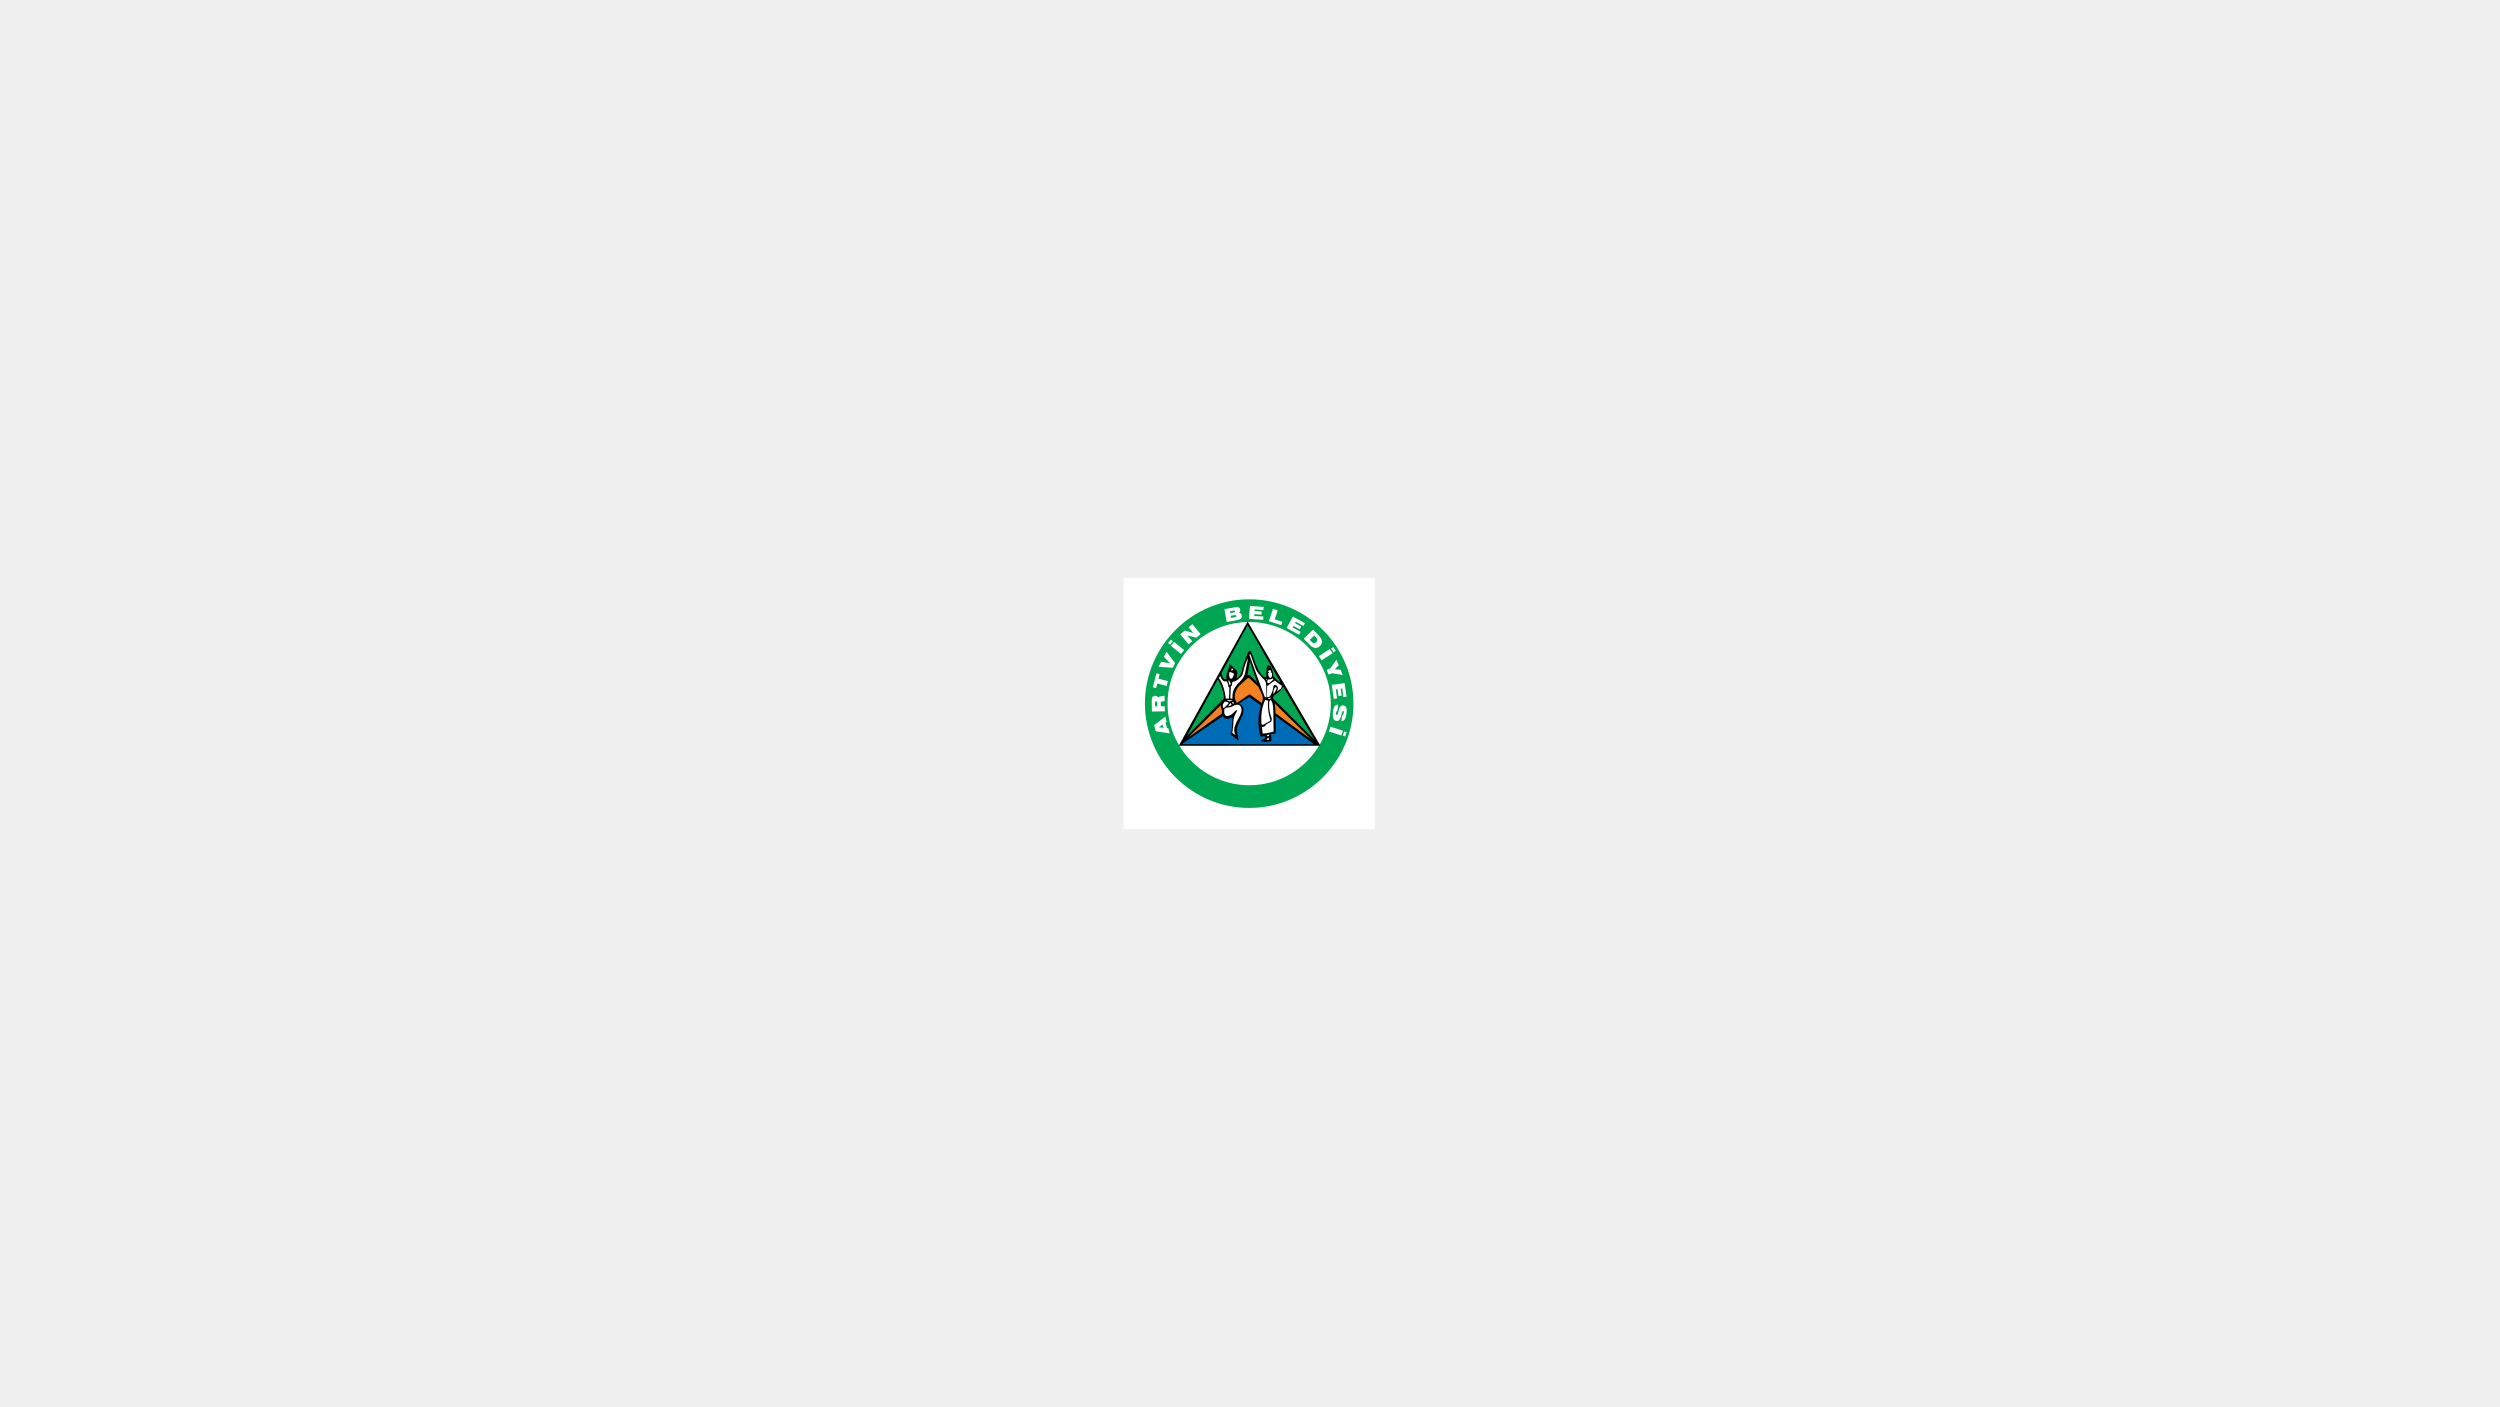
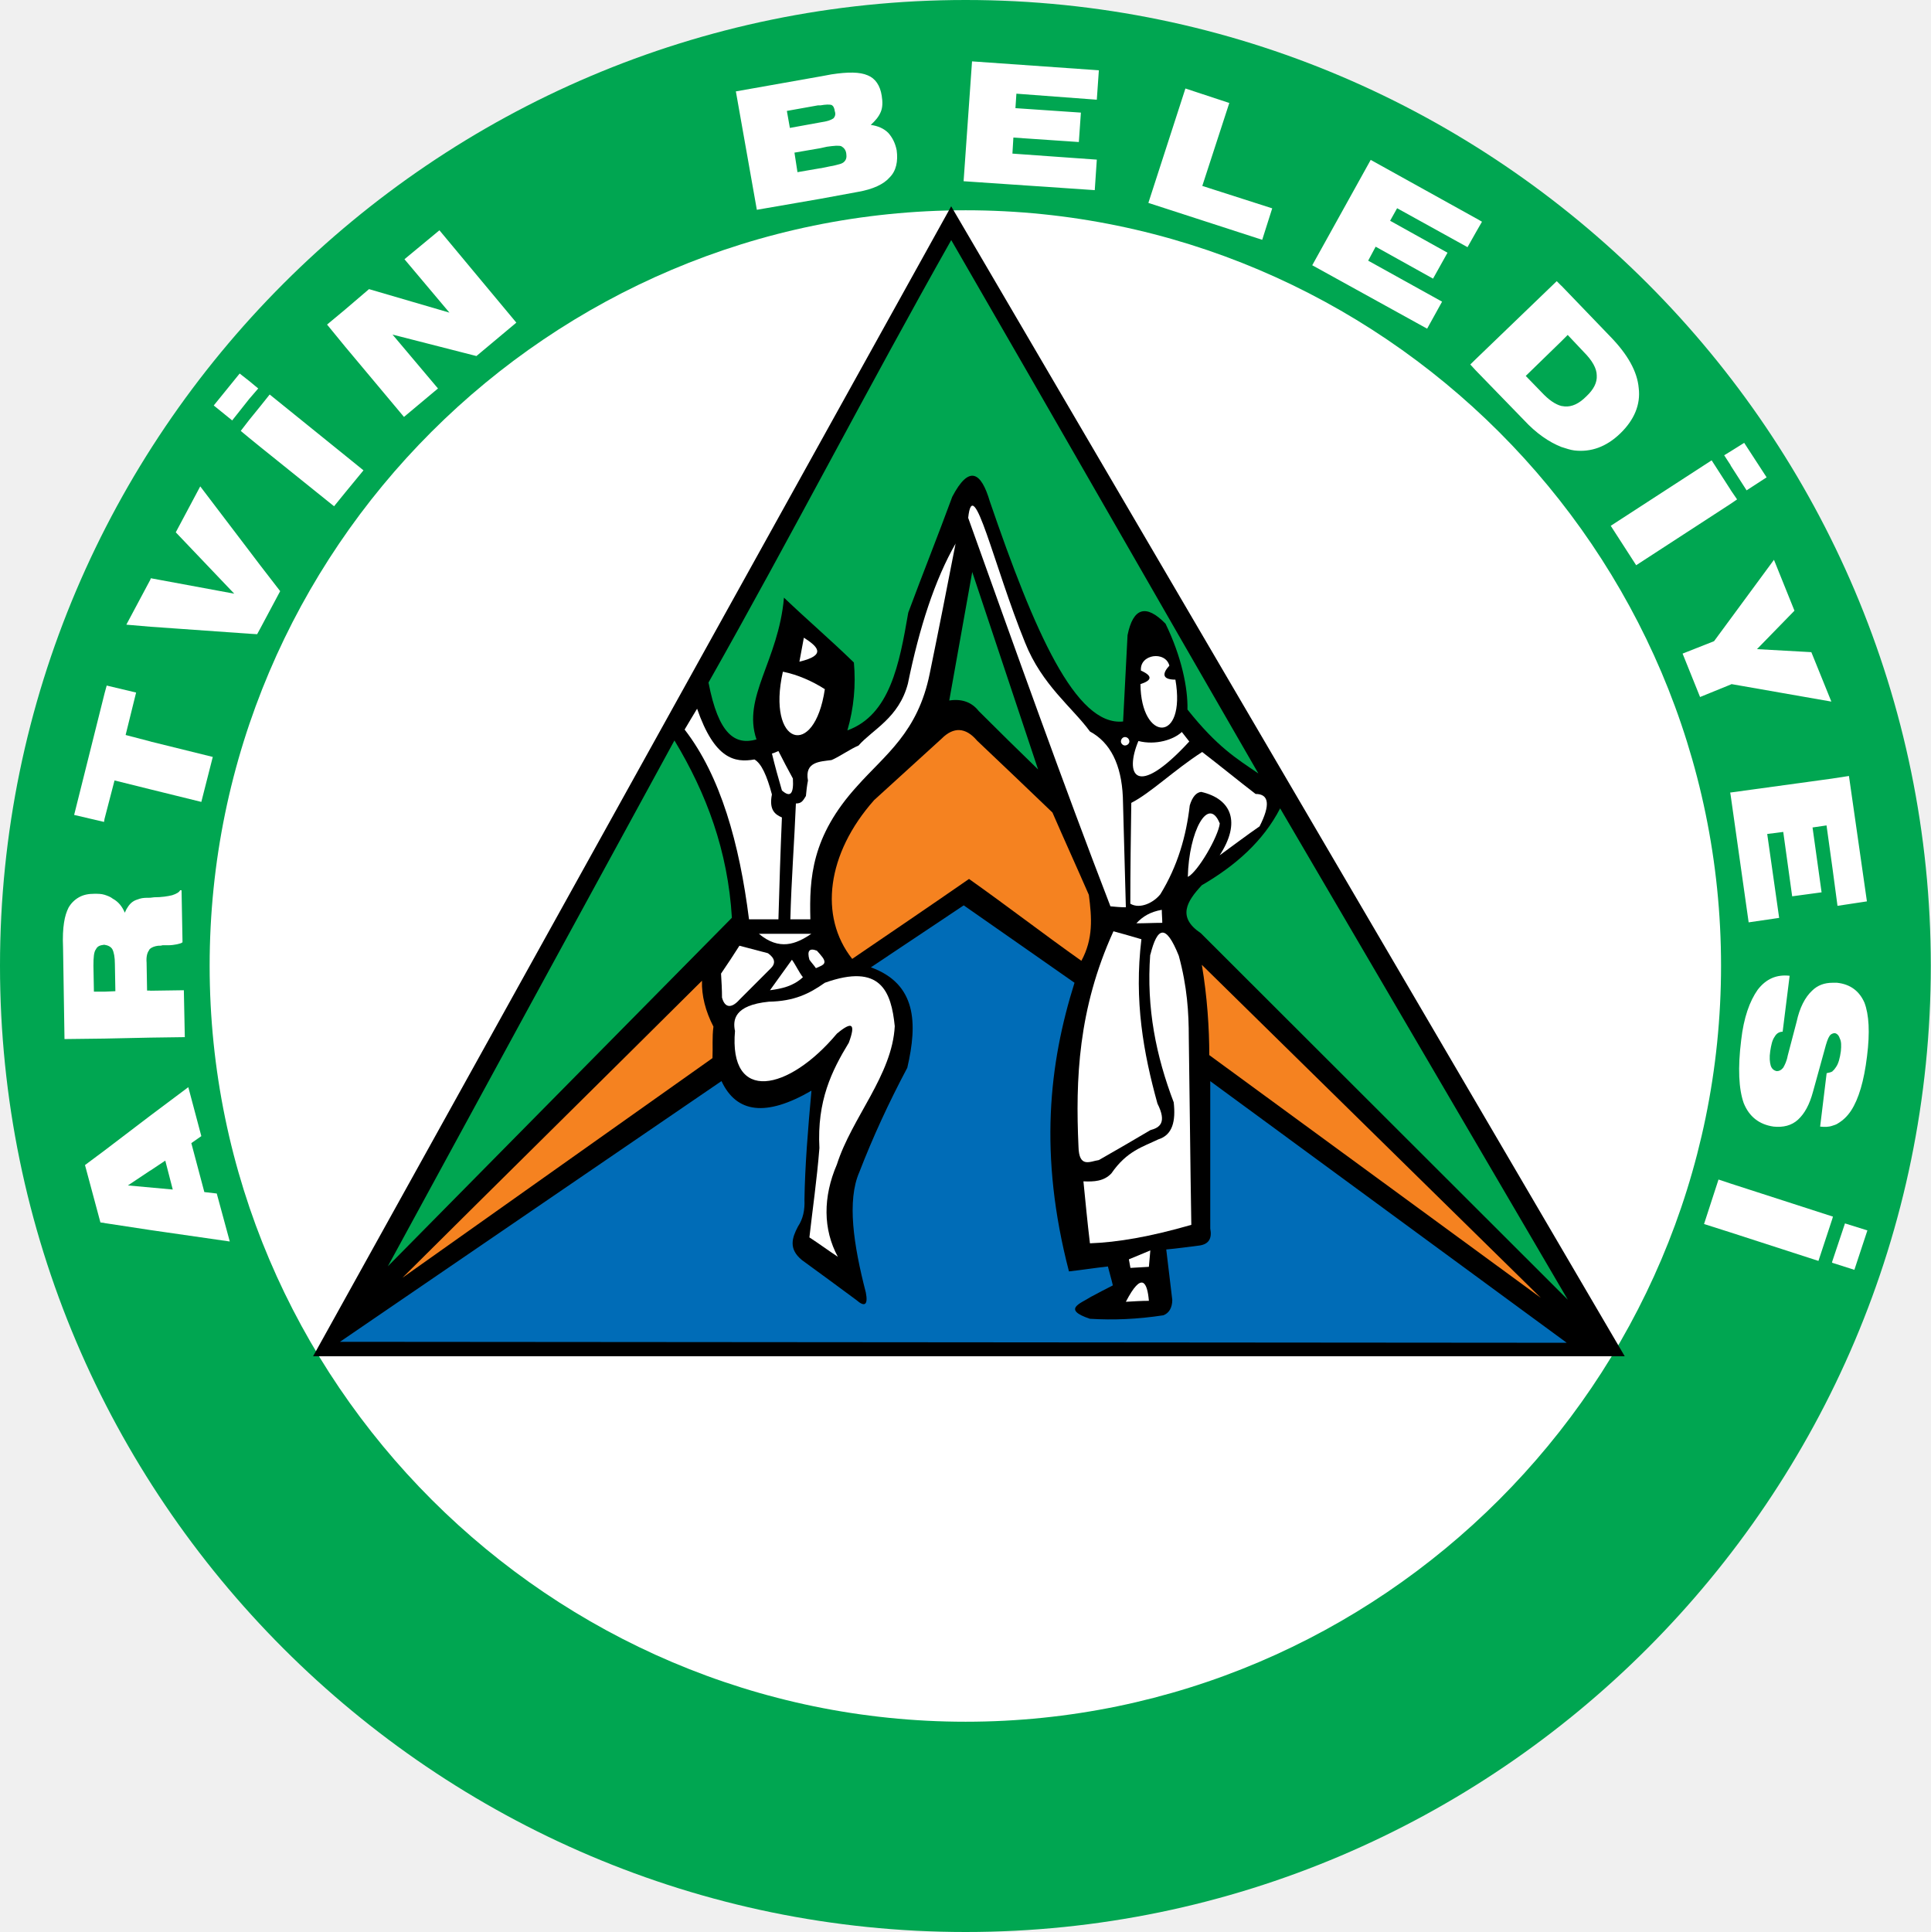
- <svg xmlns="http://www.w3.org/2000/svg" version="1.1" id="Layer_1" x="0px" y="0px" viewBox="0 0 1920 1080" style="enable-background:new 0 0 1920 1080;" xml:space="preserve">
-   <g>
-     <polygon style="fill-rule:evenodd;clip-rule:evenodd;fill:#FFFFFF;" points="863,444 1055.756,444 1055.756,636.756 863,636.756    863,444  " />
-     <path style="fill-rule:evenodd;clip-rule:evenodd;fill:#00A651;" d="M959.399,460.258c44.108,0,80.058,36.033,80.058,80.1   c0,44.15-35.95,80.141-80.058,80.141c-44.109,0-80.1-35.991-80.1-80.141C879.299,496.29,915.29,460.258,959.399,460.258   L959.399,460.258z" />
-     <path style="fill-rule:evenodd;clip-rule:evenodd;fill:#FFFFFF;" d="M959.399,477.694c34.458,0,62.663,28.163,62.663,62.664   c0,34.541-28.205,62.704-62.663,62.704c-34.542,0-62.705-28.163-62.705-62.704C896.694,505.857,924.857,477.694,959.399,477.694   L959.399,477.694z" />
-     <polygon style="fill-rule:evenodd;clip-rule:evenodd;" points="958.198,477.363 1014.069,572.745 905.267,572.745 958.198,477.363     " />
-     <path style="fill-rule:evenodd;clip-rule:evenodd;fill:#00A651;" d="M958.198,480.179c-6.875,12.176-13.253,24.519-20.129,36.695   c0.828,4.307,2.195,5.219,3.976,4.721c-1.201-3.52,1.822-6.502,2.278-11.762c1.947,1.864,3.852,3.479,5.798,5.384   c0.166,1.864,0,3.769-0.538,5.632c3.52-1.284,4.307-5.467,5.053-9.774c1.201-3.231,2.485-6.42,3.645-9.609   c1.408-2.692,2.402-2.029,3.106,0.373c3.686,10.769,7.124,18.679,11.059,18.265c0.124-2.402,0.248-4.763,0.373-7.165   c0.455-2.278,1.532-2.609,3.148-0.952c1.326,2.733,1.864,5.343,1.822,7.124c2.485,3.106,4.059,4.059,5.881,5.301   C975.137,509.667,966.729,494.923,958.198,480.179L958.198,480.179z" />
-     <path style="fill-rule:evenodd;clip-rule:evenodd;fill:#00A651;" d="M959.937,507.679c1.822,5.467,3.645,10.934,5.467,16.401   c-1.657-1.615-3.313-3.231-4.929-4.846c-0.58-0.745-1.408-1.035-2.443-0.87L959.937,507.679L959.937,507.679z" />
-     <path style="fill-rule:evenodd;clip-rule:evenodd;fill:#00A651;" d="M985.491,527.311l23.856,40.754   c-10.147-10.147-20.294-20.253-30.441-30.4c-1.988-1.325-1.16-2.651,0.083-3.976C981.764,532.074,984.083,530.045,985.491,527.311   L985.491,527.311z" />
-     <path style="fill-rule:evenodd;clip-rule:evenodd;fill:#F58220;" d="M978.989,540.275l28.122,27.625   c-9.153-6.709-18.347-13.419-27.501-20.128C979.61,545.576,979.444,542.925,978.989,540.275L978.989,540.275z" />
-     <path style="fill-rule:evenodd;clip-rule:evenodd;fill:#F58220;" d="M957.411,521.513c0.994-0.994,1.988-0.952,2.94,0.166   c2.112,1.988,4.183,3.976,6.254,5.964c0.994,2.278,2.029,4.556,3.023,6.834c0.249,1.905,0.373,3.645-0.621,5.467   c-3.106-2.195-6.171-4.556-9.319-6.792c-3.23,2.237-6.461,4.432-9.691,6.627c-2.775-3.52-2.112-8.739,1.822-13.171   C953.683,524.909,955.547,523.211,957.411,521.513L957.411,521.513z" />
-     <path style="fill-rule:evenodd;clip-rule:evenodd;fill:#F58220;" d="M937.531,541.6c-0.041,1.242,0.29,2.526,0.952,3.81   c-0.124,0.87-0.041,1.739-0.082,2.609l-25.72,18.224C920.674,558.291,929.537,549.551,937.531,541.6L937.531,541.6z" />
-     <path style="fill-rule:evenodd;clip-rule:evenodd;fill:#00A651;" d="M935.253,521.678c2.651,4.39,4.431,9.153,4.763,14.703   L911.48,565.29C919.39,550.753,927.342,536.174,935.253,521.678L935.253,521.678z" />
-     <path style="fill-rule:evenodd;clip-rule:evenodd;fill:#006CB7;" d="M939.146,549.925c1.243,2.651,3.686,2.982,7.455,0.787   c-0.29,3.189-0.538,6.295-0.58,9.029c0.042,0.87-0.124,1.615-0.538,2.236c-0.497,0.953-0.787,1.864,0.331,2.775   c1.532,1.118,3.023,2.195,4.514,3.313c0.704,0.621,0.994,0.414,0.787-0.621c-1.035-3.976-1.574-7.621-0.538-9.982   c1.118-2.899,2.443-5.757,3.976-8.656c0.87-3.728,0.746-6.958-3.023-8.325l7.703-5.136c3.065,2.154,6.129,4.266,9.194,6.419   c-2.112,6.71-2.982,14.247-0.456,23.939c1.077-0.124,2.154-0.29,3.23-0.414c0.124,0.497,0.29,1.035,0.414,1.574   c-0.58,0.29-1.201,0.621-1.822,0.953c-0.828,0.538-2.444,1.035-0.083,1.822c1.947,0.124,3.935,0.041,6.089-0.29   c0.456-0.166,0.745-0.621,0.745-1.284c-0.166-1.408-0.331-2.775-0.497-4.183c0.911-0.083,1.822-0.207,2.775-0.331   c0.746-0.124,1.035-0.58,0.87-1.408c0-4.059,0-8.159,0-12.218l29.572,21.702l-101.761-0.083   C918.065,564.337,928.585,557.131,939.146,549.925L939.146,549.925z" />
-     <path style="fill-rule:evenodd;clip-rule:evenodd;fill:#FFFFFF;" d="M944.24,515.963c-1.367,6.089,2.609,7.331,3.479,1.45   C946.684,516.75,945.483,516.211,944.24,515.963L944.24,515.963z" />
-     <path style="fill-rule:evenodd;clip-rule:evenodd;fill:#FFFFFF;" d="M945.98,513.147c1.16,0.745,1.905,1.45-0.373,1.988   C945.731,514.472,945.856,513.809,945.98,513.147L945.98,513.147z" />
-     <path style="fill-rule:evenodd;clip-rule:evenodd;fill:#FFFFFF;" d="M958.571,505.319c-0.704,3.603-1.409,7.207-2.154,10.81   c-0.994,4.887-3.686,6.709-6.005,9.319c-3.81,4.183-3.976,7.662-3.893,11.058c-0.497,0-1.16,0-1.657,0   c0.083-3.23,0.331-6.419,0.456-9.609c0.456,0,0.58-0.207,0.829-0.621c0.041-0.414,0.083-0.828,0.166-1.284   c-0.29-1.574,0.994-1.574,1.947-1.698c0.621-0.249,1.615-0.953,2.237-1.201c1.16-1.325,3.355-2.278,4.1-5.136   C955.547,512.318,956.831,508.342,958.571,505.319L958.571,505.319z" />
-     <path style="fill-rule:evenodd;clip-rule:evenodd;fill:#FFFFFF;" d="M937.117,519.028c1.45,4.183,3.106,4.514,4.763,4.224   c0.58,0.331,1.035,1.325,1.449,2.899c-0.248,1.284,0.249,1.656,0.828,1.905c-0.124,2.775-0.207,5.633-0.29,8.449   c-0.828,0-1.657,0-2.444,0c-0.787-6.295-2.361-11.887-5.343-15.738C936.413,520.188,936.785,519.608,937.117,519.028   L937.117,519.028z" />
-     <path style="fill-rule:evenodd;clip-rule:evenodd;fill:#FFFFFF;" d="M942.252,537.707c1.698,1.408,3.065,0.87,4.349,0   C945.151,537.707,943.702,537.707,942.252,537.707L942.252,537.707z" />
-     <path style="fill-rule:evenodd;clip-rule:evenodd;fill:#FFFFFF;" d="M940.637,538.701c0.787,0.207,1.574,0.414,2.361,0.621   c0.58,0.414,0.663,0.828,0.249,1.242c-0.87,0.87-1.74,1.74-2.609,2.609c-0.621,0.704-1.201,0.746-1.45-0.166   c0-0.663-0.041-1.325-0.083-1.988C939.643,540.233,940.14,539.488,940.637,538.701L940.637,538.701z" />
-     <path style="fill-rule:evenodd;clip-rule:evenodd;fill:#FFFFFF;" d="M944.986,539.861c0.331,0.455,0.58,1.035,0.911,1.449   c-0.787,0.745-1.74,0.953-2.734,1.077C943.743,541.6,944.406,540.647,944.986,539.861L944.986,539.861z" />
-     <path style="fill-rule:evenodd;clip-rule:evenodd;fill:#FFFFFF;" d="M946.436,539.861c-0.207-0.746,0-0.994,0.621-0.746   c0.166,0.166,0.29,0.331,0.456,0.538c0.456,0.621-0.124,0.704-0.538,0.911C946.808,540.316,946.601,540.109,946.436,539.861   L946.436,539.861z" />
-     <path style="fill-rule:evenodd;clip-rule:evenodd;fill:#FFFFFF;" d="M943.329,522.755c0.166-0.041,0.331-0.124,0.539-0.207   c0.373,0.745,0.787,1.532,1.201,2.278c0.083,1.284-0.207,1.615-0.911,0.994C943.868,524.826,943.578,523.791,943.329,522.755   L943.329,522.755z" />
-     <path style="fill-rule:evenodd;clip-rule:evenodd;fill:#FFFFFF;" d="M940.264,545.741c-0.166-0.87-0.083-2.112,2.816-2.402   c2.112-0.041,3.355-0.663,4.639-1.574c4.639-1.656,5.509,0.745,5.798,3.603c-0.207,4.059-3.562,7.58-4.804,11.473   c-1.16,2.692-1.16,5.384,0.083,7.662c-0.704-0.456-1.657-1.16-2.361-1.615c0.248-2.236,0.621-4.763,0.828-7.413   c-0.207-3.935,1.035-6.42,2.443-8.739c0.58-1.574,0.29-1.822-0.994-0.746C944.696,550.794,939.726,551.788,940.264,545.741   L940.264,545.741z" />
-     <path style="fill-rule:evenodd;clip-rule:evenodd;fill:#FFFFFF;" d="M971.409,535.429c0.414,0.041,0.829,0.083,1.284,0.083   c-0.083-3.065-0.166-6.129-0.248-9.153c-0.124-2.692-1.036-4.515-2.734-5.426c-1.449-1.988-3.976-3.852-5.384-7.372   c-2.609-6.42-4.307-14.164-4.721-10.354C963.54,514.182,967.475,525.24,971.409,535.429L971.409,535.429z" />
-     <path style="fill-rule:evenodd;clip-rule:evenodd;fill:#FFFFFF;" d="M973.729,521.72c1.45,0.373,2.941-0.124,3.603-0.746   c0.207,0.249,0.414,0.539,0.621,0.787C973.48,526.607,972.569,524.495,973.729,521.72L973.729,521.72z" />
-     <path style="fill-rule:evenodd;clip-rule:evenodd;fill:#FFFFFF;" d="M973.936,515.88c-0.124-1.367,2.029-1.657,2.361-0.414   c-0.538,0.58-0.704,1.16,0.497,1.16c0.911,5.301-2.858,5.177-2.899,0.373C974.805,516.709,974.971,516.336,973.936,515.88   L973.936,515.88z" />
-     <path style="fill-rule:evenodd;clip-rule:evenodd;fill:#FFFFFF;" d="M973.066,535.222c0.787,0.455,1.905-0.083,2.485-0.787   c1.45-2.361,2.153-4.846,2.443-7.372c0.207-0.704,0.539-1.077,0.953-1.118c2.526,0.58,3.313,2.526,1.532,5.26   c0.911-0.663,2.402-1.781,3.313-2.402c0.911-1.781,0.787-2.692-0.331-2.692c-1.408-1.077-3.023-2.402-4.432-3.479   c-2.319,1.491-4.266,3.396-5.881,4.224C973.108,529.423,973.066,532.612,973.066,535.222L973.066,535.222z" />
-     <path style="fill-rule:evenodd;clip-rule:evenodd;fill:#FFFFFF;" d="M971.658,537.5c0.621,0.166,1.656,0.456,2.319,0.662   c-0.621,5.094,0.166,9.443,1.325,13.626c0.787,1.574,0.207,1.988-0.58,2.195c-1.408,0.828-2.816,1.657-4.266,2.485   c-0.746,0.124-1.657,0.704-1.698-1.118C968.51,549.8,968.717,543.96,971.658,537.5L971.658,537.5z" />
-     <path style="fill-rule:evenodd;clip-rule:evenodd;fill:#FFFFFF;" d="M974.722,539.446c0.58-2.319,1.284-2.609,2.361,0.083   c0.704,2.567,0.829,4.721,0.829,6.792c0.083,5.177,0.124,10.354,0.207,15.531c-3.438,0.994-6.13,1.45-8.408,1.532   c-0.207-1.74-0.373-3.438-0.538-5.135c0.87,0.041,1.698,0,2.319-0.663c1.284-1.864,2.609-2.195,3.893-2.816   c1.201-0.373,1.45-1.532,1.284-3.065C975.22,547.895,974.391,543.919,974.722,539.446L974.722,539.446z" />
-     <polygon style="fill-rule:evenodd;clip-rule:evenodd;fill:#FFFFFF;" points="972.942,564.71 973.066,565.414 974.599,565.331    974.722,563.965 972.942,564.71  " />
-     <path style="fill-rule:evenodd;clip-rule:evenodd;fill:#FFFFFF;" d="M972.693,568.23c1.326-2.568,1.781-1.615,1.906-0.083   C974.019,568.148,973.356,568.189,972.693,568.23L972.693,568.23z" />
-     <path style="fill-rule:evenodd;clip-rule:evenodd;fill:#FFFFFF;" d="M977.829,532.985c0.083-3.769,1.698-6.792,2.651-4.431   C980.355,529.63,978.657,532.571,977.829,532.985L977.829,532.985z" />
-     <path style="fill-rule:evenodd;clip-rule:evenodd;fill:#FFFFFF;" d="M973.563,536.837c0.746,0,1.408-0.041,2.154-0.041   c0-0.373-0.041-0.704-0.041-1.077C974.722,535.885,974.101,536.257,973.563,536.837L973.563,536.837z" />
-     <path style="fill-rule:evenodd;clip-rule:evenodd;fill:#FFFFFF;" d="M972.61,521.389c0.207,0,0.373,0.166,0.373,0.373   c0,0.166-0.166,0.331-0.373,0.331c-0.166,0-0.331-0.166-0.331-0.331C972.279,521.554,972.445,521.389,972.61,521.389   L972.61,521.389z" />
-     <path style="fill-rule:evenodd;clip-rule:evenodd;fill:#FFFFFF;" d="M887.955,561.687l-0.331-0.041l-1.284-4.763l1.615-1.201   l3.81-2.899l3.148-2.361l1.077,4.059l-0.828,0.58l1.077,4.059l1.035,0.124l1.077,3.976l-6.585-0.952L887.955,561.687   L887.955,561.687z M1031.298,564.834l1.035-3.107l1.864,0.58l-1.077,3.272l-1.822-0.58l-0.042-0.041L1031.298,564.834   L1031.298,564.834z M1031.298,561.148h0.041l-0.041,0.166l-1.16,3.521l-7.29-2.361l-2.195-0.704l1.201-3.686l0.994,0.331   L1031.298,561.148L1031.298,561.148z M1031.298,549.096c0.124-0.083,0.207-0.208,0.29-0.331c0.207-0.29,0.331-0.746,0.414-1.326   c0.041-0.455,0.041-0.787-0.082-1.035c-0.083-0.249-0.208-0.414-0.414-0.456c-0.083,0-0.124,0-0.207,0.041   s-0.166,0.083-0.249,0.207c-0.124,0.166-0.249,0.539-0.414,1.16l-0.953,3.438c-0.29,1.077-0.704,1.822-1.242,2.319   c-0.538,0.497-1.242,0.663-2.029,0.58c-1.201-0.166-2.029-0.828-2.485-1.946c-0.414-1.16-0.497-2.899-0.207-5.219   c0.207-1.863,0.704-3.23,1.367-4.183c0.704-0.911,1.574-1.284,2.651-1.16l-0.58,4.639c-0.249,0-0.497,0.124-0.663,0.414   c-0.207,0.29-0.29,0.704-0.373,1.201c-0.083,0.538-0.041,0.911,0.041,1.201c0.083,0.248,0.249,0.414,0.497,0.456   c0.207,0,0.373-0.083,0.539-0.29c0.124-0.207,0.29-0.539,0.373-0.994l0.745-2.817c0.249-1.16,0.704-2.029,1.284-2.568   c0.456-0.456,1.035-0.663,1.698-0.663c0.124,0,0.249,0,0.372,0c1.119,0.124,1.864,0.704,2.278,1.657   c0.372,0.994,0.456,2.443,0.207,4.431c-0.248,2.071-0.704,3.562-1.325,4.514c-0.331,0.497-0.704,0.828-1.119,1.077   c-0.124,0.083-0.248,0.124-0.414,0.166c-0.331,0.124-0.663,0.124-1.036,0.083l0.538-4.431   C1031.008,549.22,1031.174,549.179,1031.298,549.096L1031.298,549.096z M1031.298,524.826l1.366-0.207l1.491,10.396l-2.444,0.373   l-0.414-3.065l-0.497-3.603l-1.16,0.166l0.746,5.384l-2.444,0.331l-0.745-5.343l-1.326,0.166l0.994,6.958l-2.526,0.373   l-1.491-10.52l-0.041-0.249h0.041L1031.298,524.826L1031.298,524.826z M1022.849,511.573l3.603-4.887l1.698,4.224l-3.106,3.189   l4.514,0.249l1.657,4.1l-8.283-1.45l-0.083,0.042l-2.526,1.035l-1.45-3.603l2.609-1.035L1022.849,511.573L1022.849,511.573z    M1022.849,500.887l0.539,0.787l-0.539,0.373l-7.828,5.094l-2.112-3.272l8.366-5.426L1022.849,500.887L1022.849,500.887z    M1022.849,498.858l1.326,2.071l1.656-1.077l-1.864-2.858l-1.118,0.704l-0.538,0.331L1022.849,498.858L1022.849,498.858z    M1008.809,493.929c0.083,0,0.207,0.041,0.29,0.041c0.58,0.041,1.16-0.207,1.781-0.828c0.621-0.58,0.911-1.16,0.87-1.739   c0-0.58-0.373-1.243-1.077-1.947l-1.325-1.408l-0.539,0.538l-2.941,2.858l1.325,1.367   C1007.773,493.432,1008.312,493.805,1008.809,493.929L1008.809,493.929z M1008.809,483.948l4.059,4.224   c1.45,1.491,2.237,2.899,2.361,4.266c0.166,1.367-0.373,2.651-1.533,3.769c-1.16,1.118-2.443,1.573-3.81,1.408   c-0.331-0.041-0.704-0.166-1.077-0.29c-1.035-0.414-2.071-1.118-3.106-2.236l-3.976-4.101l-0.456-0.497l0.456-0.455l6.71-6.461   L1008.809,483.948L1008.809,483.948z M1001.726,478.357l0.497,0.29l-0.497,0.87l-0.704,1.242l-5.84-3.23l-0.58,1.035l4.763,2.651   l-1.201,2.154l-4.763-2.651l-0.621,1.16l6.13,3.396l-1.243,2.236l-9.526-5.26l4.846-8.739L1001.726,478.357L1001.726,478.357z    M947.347,474.215l0.828-0.166c0.29-0.041,0.539-0.124,0.745-0.166c0.166-0.042,0.331-0.124,0.414-0.207   c0.166-0.166,0.207-0.373,0.166-0.662c-0.042-0.331-0.207-0.497-0.414-0.621c-0.207-0.083-0.621-0.041-1.201,0.041l-0.539,0.124   l-2.154,0.373l0.249,1.616L947.347,474.215L947.347,474.215z M947.347,470.405c0.58-0.083,0.911-0.207,1.077-0.331   c0.124-0.124,0.207-0.331,0.124-0.58c-0.041-0.29-0.124-0.456-0.29-0.538c-0.166-0.041-0.456-0.041-0.911,0.041   c-0.083,0-0.166,0-0.207,0l-2.568,0.456l0.248,1.408L947.347,470.405L947.347,470.405z M947.347,466.594l0.911-0.166   c1.367-0.207,2.361-0.207,3.023,0.083c0.621,0.248,1.035,0.828,1.16,1.698c0.083,0.497,0.083,0.952-0.083,1.325   c-0.166,0.414-0.456,0.745-0.828,1.077c0.58,0.083,1.077,0.29,1.45,0.663c0.331,0.373,0.58,0.828,0.704,1.45   c0.124,0.911-0.041,1.698-0.58,2.236c-0.497,0.58-1.408,0.994-2.609,1.201l-3.148,0.58l-5.26,0.911l-1.74-9.816L947.347,466.594   L947.347,466.594z M959.233,475.292l0.704-9.94l10.52,0.745l-0.166,2.444l-6.668-0.497l-0.083,1.201l5.426,0.372l-0.166,2.444   l-5.426-0.373l-0.083,1.325l6.999,0.497l-0.166,2.526L959.233,475.292L959.233,475.292z M974.557,477.073l3.065-9.484l3.644,1.201   l-2.237,6.875l5.798,1.864L984,480.137L974.557,477.073L974.557,477.073z M907.918,498.03l1.532,1.242l-1.532,1.864l-0.911,1.118   l-6.129-4.929l-0.911-0.745l-0.704-0.58l0.704-0.911l0.911-1.119l0.787-0.994L907.918,498.03L907.918,498.03z M907.918,485.936   l1.988-1.698l6.668,1.947l-3.728-4.432l2.899-2.402l6.378,7.662l-3.313,2.775l-6.958-1.781l3.769,4.473l-2.816,2.361l-4.887-5.84   l-1.491-1.822L907.918,485.936L907.918,485.936z M900.877,507.141l1.657,2.154l-1.657,3.106l-0.249,0.456l-0.663-0.042l-8.2-0.58   l-1.988-0.166l1.988-3.728l0.041-0.124l6.917,1.284l-4.846-5.094l2.03-3.81l4.059,5.343L900.877,507.141L900.877,507.141z    M899.966,491.858l0.746,0.621l-0.746,0.87l-1.408,1.781l-1.533-1.242l2.154-2.651L899.966,491.858L899.966,491.858z    M891.765,557.338l-1.864,1.243l1.864,0.166l1.864,0.166l-0.621-2.402L891.765,557.338L891.765,557.338z M891.765,542.428   l2.775-0.042l0.083,3.893l-2.858,0.041l-3.81,0.083l-3.313,0.041l-0.124-7.579c-0.041-0.87,0-1.574,0.083-2.071   c0.083-0.538,0.207-0.911,0.373-1.242c0.207-0.373,0.497-0.663,0.87-0.87c0.373-0.207,0.787-0.29,1.284-0.29   c0.29,0,0.58,0,0.829,0.083c0.248,0.083,0.497,0.166,0.704,0.331c0.456,0.249,0.787,0.662,0.994,1.16   c0.166-0.414,0.414-0.745,0.663-0.911c0.166-0.124,0.331-0.166,0.58-0.249c0.248-0.083,0.538-0.083,0.87-0.083l0.331-0.042   c0.621,0,1.118-0.083,1.491-0.166c0.372-0.124,0.58-0.248,0.662-0.414h0.124l0.083,4.307c-0.083,0.083-0.249,0.124-0.456,0.166   c-0.207,0.041-0.455,0.083-0.745,0.083c-0.166,0-0.29,0-0.456,0c-0.124,0.042-0.248,0.042-0.372,0.042   c-0.29,0.041-0.497,0.124-0.663,0.248c-0.041,0.041-0.083,0.083-0.083,0.124c-0.166,0.207-0.248,0.58-0.207,1.035l0.041,2.319   H891.765L891.765,542.428z M891.765,521.761l5.177,1.284l-0.952,3.728l-4.224-1.036l-2.982-0.745l-0.828,3.189l-0.041,0.249   l-2.485-0.58l2.526-10.106l0.166-0.621l2.444,0.58l-0.87,3.52L891.765,521.761L891.765,521.761z M887.955,542.511l0.911-0.041   l-0.041-2.236c0-0.58-0.083-0.994-0.207-1.242c-0.124-0.207-0.372-0.331-0.662-0.373h-0.041c-0.331,0.041-0.539,0.124-0.663,0.373   c-0.166,0.207-0.207,0.662-0.207,1.367l0.042,2.153H887.955L887.955,542.511z" />
+ <svg xmlns="http://www.w3.org/2000/svg" id="Layer_2" data-name="Layer 2" viewBox="0 0 160.16 160.24">
+   <defs>
+     <style>
+       .cls-1 {
+         fill: #00a651;
+       }
+ 
+       .cls-1, .cls-2, .cls-3, .cls-4, .cls-5 {
+         fill-rule: evenodd;
+       }
+ 
+       .cls-2 {
+         fill: #fff;
+       }
+ 
+       .cls-4 {
+         fill: #f58220;
+       }
+ 
+       .cls-5 {
+         fill: #006cb7;
+       }
+     </style>
+   </defs>
+   <g id="Layer_1-2" data-name="Layer 1">
+     <g>
+       <path class="cls-1" d="M80.1,0c44.11,0,80.06,36.03,80.06,80.1s-35.95,80.14-80.06,80.14S0,124.25,0,80.1C0,36.03,35.99,0,80.1,0h0Z" />
+       <path class="cls-2" d="M80.1,17.44c34.46,0,62.66,28.16,62.66,62.66s-28.21,62.7-62.66,62.7-62.71-28.16-62.71-62.7,28.16-62.66,62.71-62.66h0Z" />
+       <polygon class="cls-3" points="78.9 17.11 134.77 112.49 25.97 112.49 78.9 17.11" />
+       <path class="cls-1" d="M78.9,19.92c-6.88,12.18-13.25,24.52-20.13,36.69.83,4.31,2.2,5.22,3.98,4.72-1.2-3.52,1.82-6.5,2.28-11.76,1.95,1.86,3.85,3.48,5.8,5.38.17,1.86,0,3.77-.54,5.63,3.52-1.28,4.31-5.47,5.05-9.77,1.2-3.23,2.48-6.42,3.65-9.61,1.41-2.69,2.4-2.03,3.11.37,3.69,10.77,7.12,18.68,11.06,18.27.12-2.4.25-4.76.37-7.16.46-2.28,1.53-2.61,3.15-.95,1.33,2.73,1.86,5.34,1.82,7.12,2.48,3.11,4.06,4.06,5.88,5.3-8.53-14.75-16.94-29.49-25.47-44.23h0Z" />
+       <path class="cls-1" d="M80.64,47.42c1.82,5.47,3.65,10.93,5.47,16.4-1.66-1.61-3.31-3.23-4.93-4.85-.58-.74-1.41-1.03-2.44-.87l1.91-10.68h0Z" />
+       <path class="cls-1" d="M106.19,67.05l23.86,40.75c-10.15-10.15-20.29-20.25-30.44-30.4-1.99-1.33-1.16-2.65.08-3.98,2.77-1.61,5.09-3.64,6.5-6.38h0Z" />
+       <path class="cls-4" d="M99.69,80.02l28.12,27.62c-9.15-6.71-18.35-13.42-27.5-20.13,0-2.2-.17-4.85-.62-7.5h0Z" />
+       <path class="cls-4" d="M78.11,61.26c.99-.99,1.99-.95,2.94.17,2.11,1.99,4.18,3.98,6.25,5.96.99,2.28,2.03,4.56,3.02,6.83.25,1.91.37,3.65-.62,5.47-3.11-2.2-6.17-4.56-9.32-6.79-3.23,2.24-6.46,4.43-9.69,6.63-2.78-3.52-2.11-8.74,1.82-13.17,1.86-1.7,3.73-3.4,5.59-5.09h0Z" />
+       <path class="cls-4" d="M58.23,81.34c-.04,1.24.29,2.53.95,3.81-.12.87-.04,1.74-.08,2.61l-25.72,18.22c7.99-7.95,16.86-16.69,24.85-24.64h0Z" />
+       <path class="cls-1" d="M55.95,61.42c2.65,4.39,4.43,9.15,4.76,14.7l-28.54,28.91c7.91-14.54,15.86-29.12,23.77-43.61h0Z" />
+       <path class="cls-5" d="M59.85,89.67c1.24,2.65,3.69,2.98,7.46.79-.29,3.19-.54,6.29-.58,9.03.04.87-.12,1.61-.54,2.24-.5.95-.79,1.86.33,2.78,1.53,1.12,3.02,2.2,4.51,3.31.7.62.99.41.79-.62-1.03-3.98-1.57-7.62-.54-9.98,1.12-2.9,2.44-5.76,3.98-8.66.87-3.73.75-6.96-3.02-8.33l7.7-5.14c3.07,2.15,6.13,4.27,9.19,6.42-2.11,6.71-2.98,14.25-.46,23.94,1.08-.12,2.15-.29,3.23-.41.12.5.29,1.03.41,1.57-.58.29-1.2.62-1.82.95-.83.54-2.44,1.03-.08,1.82,1.95.12,3.93.04,6.09-.29.46-.17.74-.62.74-1.28-.17-1.41-.33-2.78-.5-4.18.91-.08,1.82-.21,2.78-.33.75-.12,1.03-.58.87-1.41v-12.22l29.57,21.7-101.76-.08c10.56-7.21,21.08-14.41,31.64-21.62h0Z" />
+       <path class="cls-2" d="M64.94,55.71c-1.37,6.09,2.61,7.33,3.48,1.45-1.03-.66-2.24-1.2-3.48-1.45h0Z" />
+       <path class="cls-2" d="M66.68,52.89c1.16.74,1.91,1.45-.37,1.99.12-.66.25-1.33.37-1.99h0Z" />
+       <path class="cls-2" d="M79.27,45.06c-.7,3.6-1.41,7.21-2.15,10.81-.99,4.89-3.69,6.71-6.01,9.32-3.81,4.18-3.98,7.66-3.89,11.06h-1.66c.08-3.23.33-6.42.46-9.61.46,0,.58-.21.83-.62.04-.41.08-.83.17-1.28-.29-1.57.99-1.57,1.95-1.7.62-.25,1.61-.95,2.24-1.2,1.16-1.33,3.35-2.28,4.1-5.14.95-4.64,2.23-8.62,3.97-11.64h0Z" />
+       <path class="cls-2" d="M57.82,58.77c1.45,4.18,3.11,4.51,4.76,4.22.58.33,1.03,1.33,1.45,2.9-.25,1.28.25,1.66.83,1.91-.12,2.78-.21,5.63-.29,8.45h-2.44c-.79-6.29-2.36-11.89-5.34-15.74.33-.58.7-1.16,1.04-1.74h0Z" />
+       <path class="cls-2" d="M62.95,77.45c1.7,1.41,3.07.87,4.35,0h-4.35Z" />
+       <path class="cls-2" d="M61.34,78.44c.79.21,1.57.41,2.36.62.58.41.66.83.25,1.24l-2.61,2.61c-.62.7-1.2.75-1.45-.17,0-.66-.04-1.33-.08-1.99.54-.79,1.03-1.53,1.53-2.32h0Z" />
+       <path class="cls-2" d="M65.69,79.6c.33.46.58,1.03.91,1.45-.79.74-1.74.95-2.73,1.08.58-.79,1.24-1.74,1.82-2.53h0Z" />
+       <path class="cls-2" d="M67.14,79.6c-.21-.75,0-.99.62-.75.17.17.29.33.46.54.46.62-.12.7-.54.91-.17-.25-.37-.46-.54-.7h0Z" />
+       <path class="cls-2" d="M64.03,62.5c.17-.04.33-.12.54-.21.37.74.79,1.53,1.2,2.28.08,1.28-.21,1.61-.91.99-.29-.99-.58-2.03-.83-3.07h0Z" />
+       <path class="cls-2" d="M60.96,85.48c-.17-.87-.08-2.11,2.82-2.4,2.11-.04,3.35-.66,4.64-1.57,4.64-1.66,5.51.74,5.8,3.6-.21,4.06-3.56,7.58-4.8,11.47-1.16,2.69-1.16,5.38.08,7.66-.7-.46-1.66-1.16-2.36-1.61.25-2.24.62-4.76.83-7.41-.21-3.93,1.03-6.42,2.44-8.74.58-1.57.29-1.82-.99-.75-4.02,4.8-8.99,5.8-8.45-.25h0Z" />
+       <path class="cls-2" d="M92.11,75.17c.41.04.83.08,1.28.08-.08-3.07-.17-6.13-.25-9.15-.12-2.69-1.04-4.52-2.73-5.43-1.45-1.99-3.98-3.85-5.38-7.37-2.61-6.42-4.31-14.16-4.72-10.35,3.93,10.98,7.87,22.03,11.8,32.22h0Z" />
+       <path class="cls-2" d="M94.43,61.46c1.45.37,2.94-.12,3.6-.75.21.25.41.54.62.79-4.47,4.85-5.38,2.73-4.22-.04h0Z" />
+       <path class="cls-2" d="M94.64,55.62c-.12-1.37,2.03-1.66,2.36-.41-.54.58-.7,1.16.5,1.16.91,5.3-2.86,5.18-2.9.37.91-.29,1.08-.66.04-1.12h0Z" />
+       <path class="cls-2" d="M93.77,74.96c.79.46,1.91-.08,2.48-.79,1.45-2.36,2.15-4.85,2.44-7.37.21-.7.54-1.08.95-1.12,2.53.58,3.31,2.53,1.53,5.26.91-.66,2.4-1.78,3.31-2.4.91-1.78.79-2.69-.33-2.69-1.41-1.08-3.02-2.4-4.43-3.48-2.32,1.49-4.27,3.4-5.88,4.22-.04,2.57-.08,5.76-.08,8.37h0Z" />
+       <path class="cls-2" d="M92.36,77.24c.62.17,1.66.46,2.32.66-.62,5.09.17,9.44,1.33,13.63.79,1.57.21,1.99-.58,2.2-1.41.83-2.82,1.66-4.27,2.48-.75.12-1.66.7-1.7-1.12-.25-5.55-.04-11.39,2.9-17.85h0Z" />
+       <path class="cls-2" d="M95.42,79.19c.58-2.32,1.28-2.61,2.36.08.7,2.57.83,4.72.83,6.79.08,5.18.12,10.35.21,15.53-3.44.99-6.13,1.45-8.41,1.53-.21-1.74-.37-3.44-.54-5.14.87.04,1.7,0,2.32-.66,1.28-1.86,2.61-2.2,3.89-2.82,1.2-.37,1.45-1.53,1.28-3.07-1.45-3.81-2.28-7.79-1.95-12.26h0Z" />
+       <polygon class="cls-2" points="93.64 104.45 93.77 105.16 95.3 105.07 95.42 103.71 93.64 104.45" />
+       <path class="cls-2" d="M93.39,107.97c1.33-2.57,1.78-1.61,1.91-.08-.58,0-1.24.04-1.91.08h0Z" />
+       <path class="cls-2" d="M98.53,72.73c.08-3.77,1.7-6.79,2.65-4.43-.12,1.08-1.82,4.02-2.65,4.43h0Z" />
+       <path class="cls-2" d="M94.26,76.58c.75,0,1.41-.04,2.15-.04,0-.37-.04-.7-.04-1.08-.95.17-1.57.54-2.11,1.12h0Z" />
+       <path class="cls-2" d="M93.31,61.13c.21,0,.37.17.37.37,0,.17-.17.33-.37.33-.17,0-.33-.17-.33-.33,0-.21.17-.37.33-.37h0Z" />
+       <path class="cls-2" d="M8.66,101.43l-.33-.04-1.28-4.76,1.61-1.2,3.81-2.9,3.15-2.36,1.08,4.06-.83.58,1.08,4.06,1.03.12,1.08,3.98-6.59-.95-3.81-.58h0ZM152,104.58l1.04-3.11,1.86.58-1.08,3.27-1.82-.58-.04-.04.04-.12h0ZM152,100.89h.04l-.04.17-1.16,3.52-7.29-2.36-2.2-.7,1.2-3.69.99.33,8.45,2.73h0ZM152,88.84c.12-.08.21-.21.29-.33.21-.29.33-.75.41-1.33.04-.46.04-.79-.08-1.03-.08-.25-.21-.41-.41-.46-.08,0-.12,0-.21.04s-.17.08-.25.21c-.12.17-.25.54-.41,1.16l-.95,3.44c-.29,1.08-.7,1.82-1.24,2.32-.54.5-1.24.66-2.03.58-1.2-.17-2.03-.83-2.48-1.95-.41-1.16-.5-2.9-.21-5.22.21-1.86.7-3.23,1.37-4.18.7-.91,1.57-1.28,2.65-1.16l-.58,4.64c-.25,0-.5.12-.66.41-.21.29-.29.7-.37,1.2-.08.54-.04.91.04,1.2.08.25.25.41.5.46.21,0,.37-.08.54-.29.12-.21.29-.54.37-.99l.74-2.82c.25-1.16.7-2.03,1.28-2.57.46-.46,1.04-.66,1.7-.66h.37c1.12.12,1.86.7,2.28,1.66.37.99.46,2.44.21,4.43-.25,2.07-.7,3.56-1.32,4.51-.33.5-.7.83-1.12,1.08-.12.08-.25.12-.41.17-.33.12-.66.12-1.04.08l.54-4.43c.21-.04.37-.08.5-.16h0ZM152,64.57l1.37-.21,1.49,10.4-2.44.37-.41-3.07-.5-3.6-1.16.17.75,5.38-2.44.33-.74-5.34-1.33.17.99,6.96-2.53.37-1.49-10.52-.04-.25h.04l8.45-1.16h0ZM143.55,51.32l3.6-4.89,1.7,4.22-3.11,3.19,4.51.25,1.66,4.1-8.28-1.45-.08.04-2.53,1.03-1.45-3.6,2.61-1.03,1.37-1.86h0ZM143.55,40.63l.54.79-.54.37-7.83,5.09-2.11-3.27,8.37-5.43,1.57,2.44h0ZM143.55,38.6l1.33,2.07,1.66-1.08-1.86-2.86-1.12.7-.54.33.54.83h0ZM129.51,33.67c.08,0,.21.04.29.04.58.04,1.16-.21,1.78-.83.62-.58.91-1.16.87-1.74,0-.58-.37-1.24-1.08-1.95l-1.33-1.41-.54.54-2.94,2.86,1.33,1.37c.58.62,1.12.99,1.62,1.12h0ZM129.51,23.69l4.06,4.22c1.45,1.49,2.24,2.9,2.36,4.27.17,1.37-.37,2.65-1.53,3.77-1.16,1.12-2.44,1.57-3.81,1.41-.33-.04-.7-.17-1.08-.29-1.03-.41-2.07-1.12-3.11-2.24l-3.98-4.1-.46-.5.46-.45,6.71-6.46.37.37h0ZM122.43,18.1l.5.29-.5.87-.7,1.24-5.84-3.23-.58,1.04,4.76,2.65-1.2,2.15-4.76-2.65-.62,1.16,6.13,3.4-1.24,2.24-9.53-5.26,4.85-8.74,8.74,4.85h0ZM68.05,13.96l.83-.17c.29-.04.54-.12.74-.17.17-.04.33-.12.41-.21.17-.17.21-.37.17-.66-.04-.33-.21-.5-.41-.62-.21-.08-.62-.04-1.2.04l-.54.12-2.15.37.25,1.62,1.91-.33h0ZM68.05,10.15c.58-.08.91-.21,1.08-.33.12-.12.21-.33.12-.58-.04-.29-.12-.46-.29-.54-.17-.04-.46-.04-.91.04h-.21l-2.57.46.25,1.41,2.53-.46h0ZM68.05,6.34l.91-.17c1.37-.21,2.36-.21,3.02.08.62.25,1.03.83,1.16,1.7.08.5.08.95-.08,1.33-.17.41-.46.74-.83,1.08.58.08,1.08.29,1.45.66.33.37.58.83.7,1.45.12.91-.04,1.7-.58,2.24-.5.58-1.41.99-2.61,1.2l-3.15.58-5.26.91-1.74-9.82,7-1.24h0ZM79.93,15.03l.7-9.94,10.52.74-.17,2.44-6.67-.5-.08,1.2,5.43.37-.17,2.44-5.43-.37-.08,1.33,7,.5-.17,2.53-10.89-.74h0ZM95.26,16.82l3.07-9.48,3.64,1.2-2.24,6.88,5.8,1.86-.83,2.61-9.44-3.06h0ZM28.62,37.77l1.53,1.24-1.53,1.86-.91,1.12-6.13-4.93-.91-.74-.7-.58.7-.91.91-1.12.79-.99,6.25,5.05h0ZM28.62,25.68l1.99-1.7,6.67,1.95-3.73-4.43,2.9-2.4,6.38,7.66-3.31,2.77-6.96-1.78,3.77,4.47-2.82,2.36-4.89-5.84-1.49-1.82,1.49-1.24h0ZM21.58,46.88l1.66,2.15-1.66,3.11-.25.46-.66-.04-8.2-.58-1.99-.17,1.99-3.73.04-.12,6.92,1.28-4.85-5.09,2.03-3.81,4.06,5.34.91,1.2h0ZM20.67,31.6l.75.62-.75.87-1.41,1.78-1.53-1.24,2.15-2.65.79.62h0ZM12.47,97.08l-1.86,1.24,1.86.17,1.86.17-.62-2.4-1.24.83h0ZM12.47,82.17l2.78-.04.08,3.89-2.86.04-3.81.08-3.31.04-.12-7.58c-.04-.87,0-1.57.08-2.07.08-.54.21-.91.37-1.24.21-.37.5-.66.87-.87s.79-.29,1.28-.29c.29,0,.58,0,.83.08.25.08.5.17.7.33.46.25.79.66.99,1.16.17-.41.41-.74.66-.91.17-.12.33-.17.58-.25.25-.08.54-.08.87-.08l.33-.04c.62,0,1.12-.08,1.49-.17.37-.12.58-.25.66-.41h.12l.08,4.31c-.08.08-.25.12-.46.17-.21.04-.46.08-.74.08h-.46c-.12.04-.25.04-.37.04-.29.04-.5.12-.66.25-.04.04-.08.08-.08.12-.17.21-.25.58-.21,1.03l.04,2.32h.25ZM12.47,61.5l5.18,1.28-.95,3.73-4.22-1.04-2.98-.74-.83,3.19-.04.25-2.48-.58,2.53-10.11.17-.62,2.44.58-.87,3.52,2.07.54h0ZM8.66,82.25l.91-.04-.04-2.24c0-.58-.08-.99-.21-1.24-.12-.21-.37-.33-.66-.37h-.04c-.33.04-.54.12-.66.37-.17.21-.21.66-.21,1.37l.04,2.15h.87Z" />
+     </g>
  </g>
</svg>
